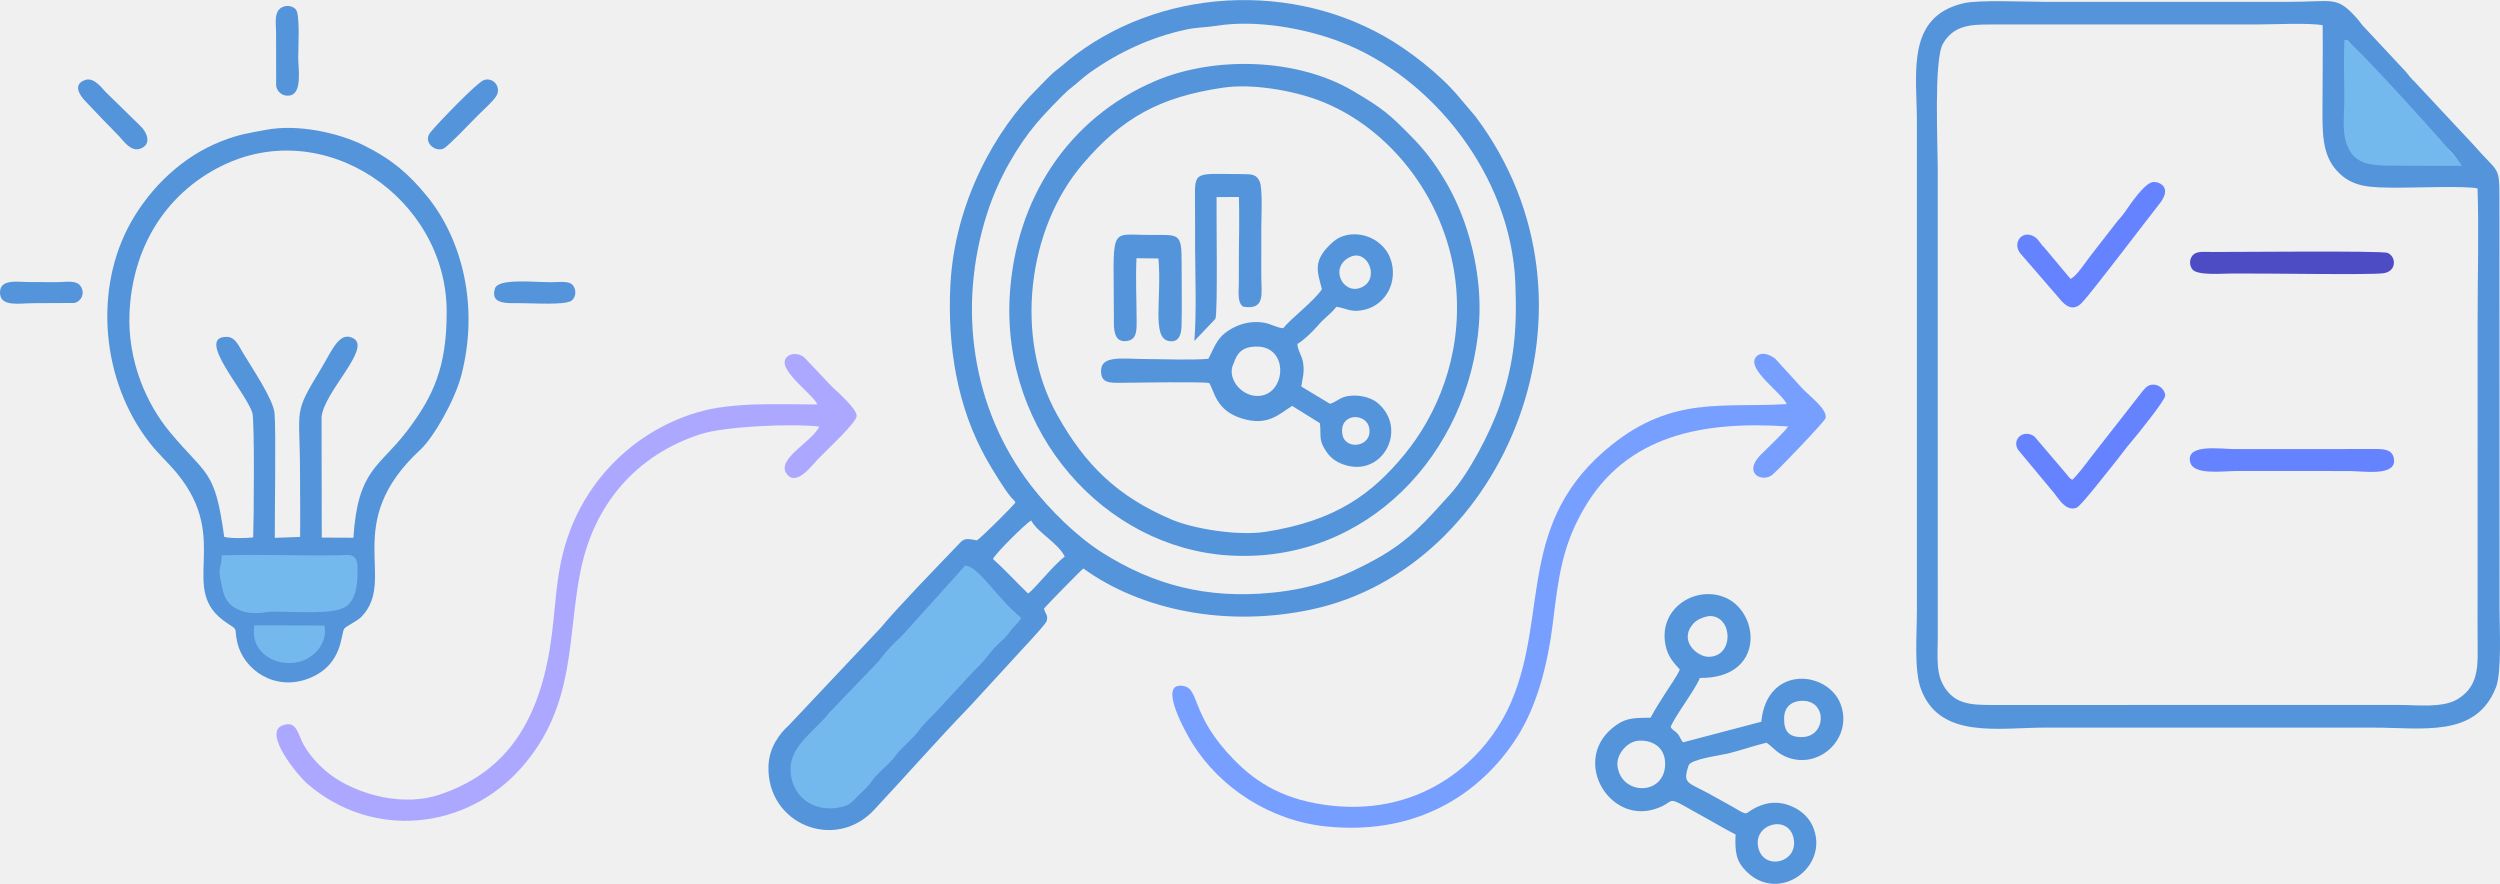
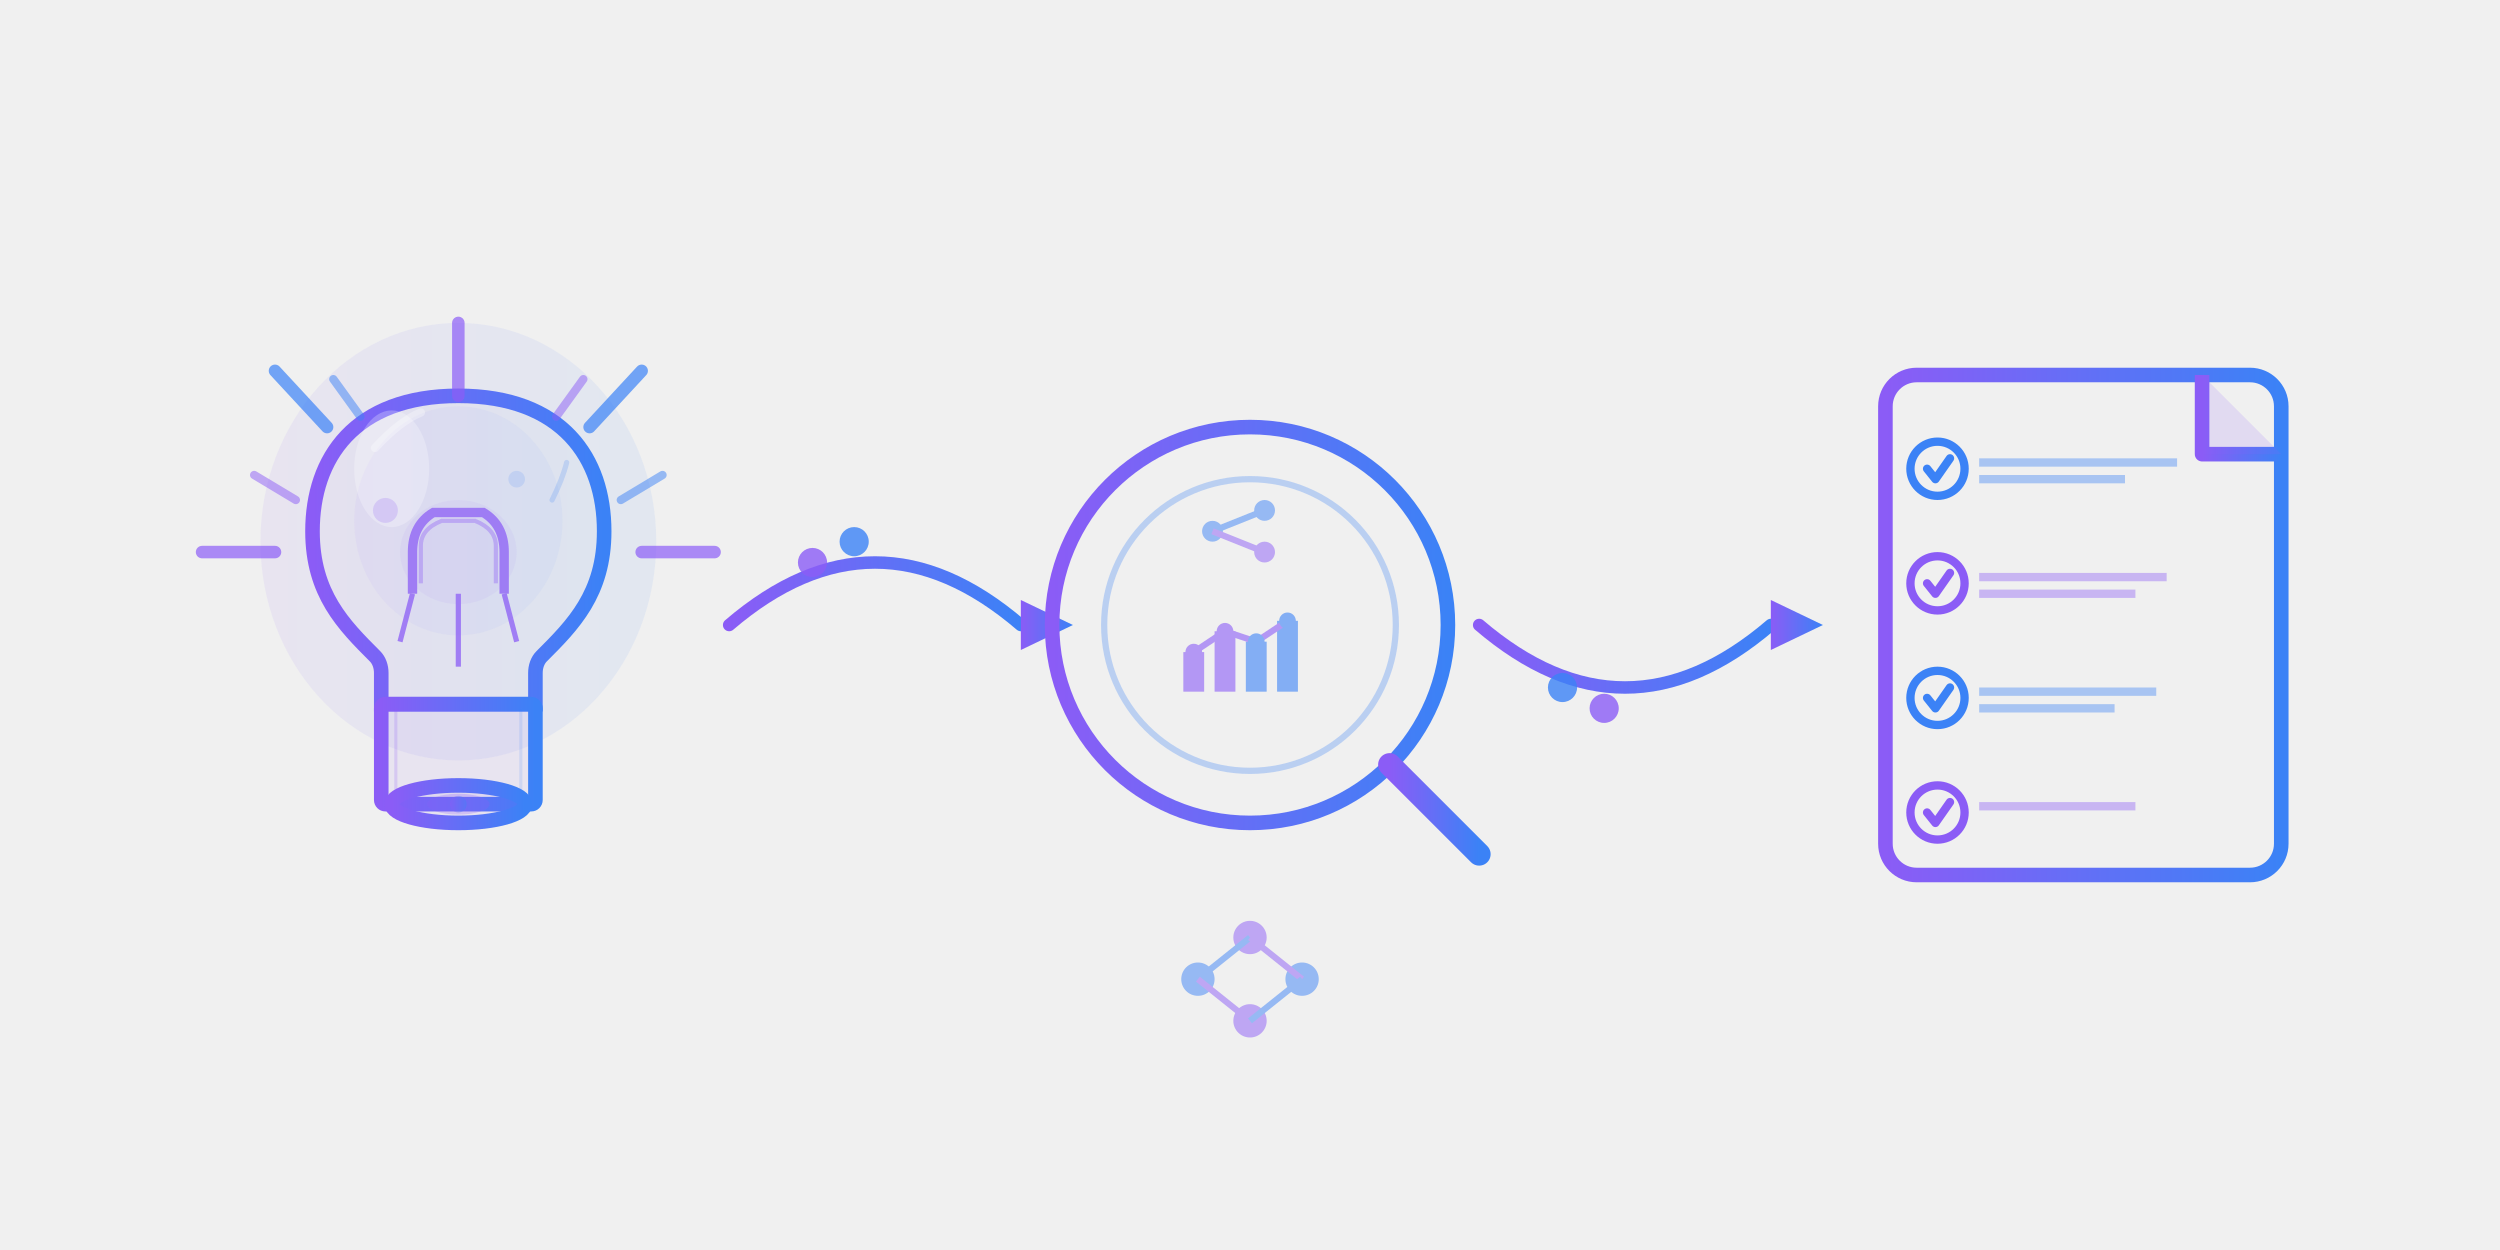
- <svg xmlns="http://www.w3.org/2000/svg" xml:space="preserve" width="2899px" height="1025px" version="1.1" shape-rendering="geometricPrecision" text-rendering="geometricPrecision" image-rendering="optimizeQuality" fill-rule="evenodd" clip-rule="evenodd" viewBox="0 0 2548.23 900.82">
-   <g id="Layer_x0020_1">
-     <path fill="#5494DA" d="M806.67 783.65c-0.01,-23.86 26.51,-39.63 39.82,-57.27l47.11 -49.02c5.5,-5.58 7.26,-10.38 22.02,-24.68 2.03,-1.96 3.75,-3.33 5.61,-5.4l62.96 -69.93c13.65,1.89 30.6,31.95 55.49,52.48 -1.54,3.16 -2.97,4.34 -6.1,7.55 -3.51,3.6 -3.52,4.5 -6.77,8.38 -4.29,5.14 -9.65,9.37 -14.38,14.45 -5.14,5.52 -7.72,10.22 -13.17,15.68 -19.46,19.51 -35.7,39.02 -55.96,59.4 -3.19,3.21 -3.96,4.1 -6.99,8.17 -5.63,7.59 -14.95,15.53 -21.33,22.53 -2.7,2.96 -3.63,4.96 -6.07,7.67 -6.76,7.56 -15.76,14.21 -21.46,22.54 -4.1,6 -7.27,7.83 -14.01,14.83 -6.06,6.31 -8.17,9.09 -17.96,11.03 -26.29,5.19 -48.8,-11.4 -48.81,-38.41zm241.3 -178.71c-12.06,-11.51 -22.87,-23.65 -35.84,-35.25 2.54,-5.77 34.13,-36.98 38.99,-39.26 6.16,12.19 27.28,22.74 34.2,36.81 -12.11,9.13 -29.93,32.3 -37.35,37.7zm192.08 -578.74c41.01,-6.54 90.32,2.85 125.06,15.96 94.99,35.83 174.91,136.97 179.45,245.74 2,47.99 -1.07,82.07 -15.86,124.97 -9.64,27.97 -31.69,70.11 -50.56,90.87 -24.19,26.6 -40.96,46.96 -75.48,66.01 -32.75,18.07 -62.89,30.14 -106.8,34.38 -65.74,6.35 -119.86,-7.92 -171.91,-40.65 -26.2,-16.47 -53.82,-43.75 -72.96,-68.52 -60.72,-78.59 -75.47,-182.57 -44.75,-277.73 11.6,-35.94 30.78,-68.38 50.05,-91.42 6.54,-7.81 27.77,-30.48 35.22,-36.13 7.04,-5.33 11.74,-10.32 19.71,-15.99 28.66,-20.41 62.35,-36.1 97.71,-43.61 11.8,-2.51 19.87,-2.09 31.12,-3.88zm-204.98 485.86c-3.66,4.89 -34.64,35.72 -39.29,38.63 -14.21,-2.71 -13.46,-1.4 -21.43,6.91 -21.31,22.2 -59.22,61.22 -76.87,82.48l-93.27 98.97c-9.46,8.4 -20.39,22.81 -20.92,41.83 -1.66,59.51 68.05,86.96 107.5,44.71 33.48,-35.86 65.22,-72.04 98.96,-106.98l38.79 -42.24c4.37,-5.22 36.73,-38.91 38.16,-43.14 2.16,-6.35 -1.17,-7.07 -2.59,-13.01 1.87,-2.53 38.06,-39.43 40.17,-40.84 58.42,42.3 145.34,60.49 232.96,41.68 196.92,-42.26 310.22,-311.14 166.83,-502.25l-16.35 -19.32c-10.8,-12.96 -23.08,-24.2 -37.21,-35.61 -6.26,-5.06 -13.44,-10.28 -20.58,-15.16 -98.97,-67.54 -238.27,-64.58 -333.82,7.12 -8.21,6.16 -12.54,10.47 -19.73,15.96 -5.88,4.49 -13.54,13.1 -18.8,18.26 -41.76,41.02 -84.51,115.17 -88.86,200.52 -3.19,62.43 6.98,124.86 37.17,178.06 4.82,8.5 18.22,30.83 24.87,38.35 2.74,3.1 2.02,1.42 4.31,5.07z" />
-     <path fill="#5494DA" d="M2367.47 25.67c0.31,26.83 -0.15,54.01 -0.17,80.89 -0.03,27.36 -0.88,50.17 14.42,67.14 15.68,17.39 33.61,17.46 63.02,17.53 15.33,0.04 69.83,-1.98 80.61,0.77 1.43,43.87 0.05,90.15 0.07,134.31l-0.01 270.56c-0.04,22.41 -0.14,44.89 0.06,67.3 0.18,20.17 -1.92,36.97 -20.16,48.21 -15.36,9.46 -40.56,6.09 -60.57,6.08l-405.16 0.04c-24.28,0.02 -42.07,1.07 -54.35,-13.68 -13,-15.6 -10.02,-33.33 -10.06,-57.13 -0.04,-22.44 -0.04,-44.87 -0.03,-67.3l-0.01 -406.53c0.03,-26 -4.1,-113 5.25,-129.28 10.84,-18.9 28.21,-19.71 48.21,-19.69l270.56 -0.02c15.41,0.02 55.83,-1.9 68.32,0.8zm140.32 142.35c-20.51,0.13 -41.15,-0.15 -61.68,-0.13 -20.47,0.02 -39.5,0.76 -48.78,-12.54 -10.4,-14.92 -6.93,-32.64 -6.9,-54.28 0.02,-19.62 -0.66,-40.32 0.05,-59.79 4.27,0.08 1.55,-0.4 4.52,2.28l10.74 12.73c5.09,5.04 9.64,8.51 14.96,15.21 15.47,19.51 15.41,15.94 29.9,31.96 3.06,3.38 4.05,6.08 7.1,9.38 7.42,8.03 14.69,13.23 22.24,23.07 10.06,13.12 18.53,15.3 27.85,32.11zm-506.31 -164.78c-58.91,13.55 -47.71,71.64 -47.6,119.8l0 499.92c-0.01,22.73 -3.04,59.71 4,78.97 18.95,51.83 79.13,39.62 127.02,39.62l333.74 0.01c50.5,-0.06 105.3,10.86 125.51,-41.17 5.95,-15.32 3.64,-60.82 3.61,-80.17l-0.09 -416.15c-0.06,-36.57 -0.24,-26.37 -26.82,-56.92l-59.66 -63.9c-4.12,-3.74 -5.95,-6.83 -9.67,-10.98l-40.42 -43.28c-3.71,-3.45 -5.9,-7.33 -9.45,-11.23 -20.07,-22.05 -22.84,-16.02 -68.16,-15.95l-249.96 -0.01c-19.47,0.01 -66.09,-2.24 -82.05,1.44z" />
-     <path fill="#5494DA" d="M262.52 641.01l65.03 0.16c1.46,13.98 -11.7,30.68 -32.19,30.92 -18.34,0.21 -34.96,-12.2 -32.84,-31.08zm-32.97 -71.46c38.79,-1.02 78.32,0.69 116.63,0.03 9.2,-0.15 14.18,-2.61 14.54,7.99 0.47,14.17 -0.6,29.76 -9.32,36.92 -10.99,9.01 -53.75,4.7 -75.35,5.27 -4.51,0.12 -18.33,3.93 -30.96,-1.48 -14.87,-6.36 -14.22,-17.91 -17.01,-29.71 -1.93,-8.16 1.06,-11.26 1.47,-19.02zm130.69 -21.52l-32.26 -0.16 -0.22 -122.74c2.1,-25.38 50.72,-69.69 32.72,-80.19 -14.44,-8.43 -22.51,13.08 -32.86,30.15 -29.43,48.57 -21.85,38.13 -21.81,107.79 0.01,21.38 0.34,42.97 0.09,64.31l-25.81 0.95c-0.11,-25.58 1.31,-109.29 -0.25,-126.99 -1.26,-14.25 -22.96,-46.13 -32.45,-61.97 -3.87,-6.44 -7.41,-15.9 -16.49,-15.89 -32.03,0 19.34,55.58 26.31,77.41 2.38,7.45 1.54,111.99 0.85,126.96 -7.27,0.9 -22.66,1.25 -29.5,-0.51 -9.66,-69.62 -17.4,-61.19 -55.45,-106.9 -23.45,-28.15 -43.14,-72.08 -41.12,-120.87 2.7,-65.42 35.31,-120.88 93.07,-149.91 105.42,-52.96 229.58,32.45 230.22,147.22 0.32,57.62 -13.84,87.52 -40.27,122.39 -28.07,37.04 -50.38,38.73 -54.77,108.95zm-88.28 -415.9c-20.06,3.71 -28.2,4.67 -46.39,11.79 -38.6,15.12 -71.35,45.84 -92.01,82.4 -38.29,67.76 -30.51,161.52 18.96,224.92 9.38,12.02 18.36,19.56 27.9,31.16 56.53,68.67 -0.8,118.37 50.81,152.49 12.67,8.37 7.07,3.98 10.58,19.68 6.32,28.22 38.68,50.69 73.64,36.59 35.12,-14.17 31.51,-46.43 35.76,-50.83 2.59,-2.69 12.92,-7.3 17.13,-11.65 37.07,-38.41 -21.6,-94.95 60.24,-170.49 13.33,-12.3 34.93,-50.18 41.52,-75.25 18.51,-70.42 1.05,-138.98 -34.77,-182.93 -18.01,-22.1 -35.37,-37.5 -64.69,-52.02 -25.25,-12.51 -66.37,-21.83 -98.68,-15.86z" />
-     <path fill="#5494DA" d="M1246.68 89.28c30.01,-4.44 71.13,3.03 97,12.71 74.92,28.01 133.3,104.92 140.61,191.55 5.94,70.42 -20.27,130.08 -52.52,169.37 -32.96,40.16 -69.91,67.87 -141.72,79.08 -27.86,4.35 -73.27,-2.85 -96.23,-12.65 -54.43,-23.24 -87.46,-55.05 -116.16,-106.37 -44.7,-79.9 -29.83,-190.26 25.71,-255.51 40.49,-47.57 78.56,-68.61 143.31,-78.18zm260.81 241.15c3.84,-50.02 -10.25,-106.61 -35.47,-148.01 -10.46,-17.17 -19.71,-29.38 -33.47,-43.39 -22.04,-22.44 -28.52,-28.19 -59.4,-46.39 -57.58,-33.94 -141.9,-35.55 -201.48,-10.2 -89.06,37.89 -142.58,120.74 -148.43,218.42 -8.36,139.43 96.3,257.51 223.74,265.24 140.89,8.54 244.46,-104.83 254.51,-235.67z" />
-     <path fill="#779FFF" d="M1352.16 842.36c97.72,9.89 162.07,-38.65 196.05,-94.12 18.72,-30.58 29.52,-71.8 34.53,-112.72 5.85,-47.68 9.48,-77.92 30.92,-115.69 43.85,-77.22 122.95,-90.9 208.92,-85.25 -2.28,4.44 -22.53,23.49 -27.77,28.78 -19.13,19.32 2.04,28.98 12.02,20.27 8.08,-7.05 53.25,-54.31 53.97,-57.5 2.08,-9.35 -17.09,-22.87 -24.48,-31.11l-26.16 -28.77c-3.04,-3.19 -14.35,-9.58 -20.26,-2.53 -10.28,12.3 26.34,36.5 31.31,48.11 -65.33,3.87 -115.71,-8.35 -178.08,41.29 -97.68,77.75 -64.35,171.72 -102.46,261.52 -25.8,60.8 -90.51,116.35 -182.69,106.58 -47.07,-4.99 -75.86,-22.25 -99.5,-46.19 -45.2,-45.79 -35.35,-72.55 -51.83,-75.79 -29.23,-5.75 5.05,52.6 8.74,58.47 28.19,44.94 78.75,78.78 136.77,84.65z" />
-     <path fill="#5494DA" d="M1792.4 864.69c-6.53,-25.05 30.3,-35.03 35.71,-10.76 5.66,25.36 -29.71,33.74 -35.71,10.76zm-143.69 -83.78c-1.59,-12.03 9.99,-25.3 21.4,-25.99 15.46,-0.93 26.5,7.67 27.12,21.89 1.5,34.28 -44.44,34.92 -48.52,4.1zm187.6 -29.68c-13.29,-0.02 -18.16,-6.3 -17.77,-19.79 0.32,-10.92 7.67,-17.31 19.16,-17.19 25.14,0.26 23.83,37.02 -1.39,36.98zm-92.44 -123.36c22.4,1.09 23.79,41.42 -2.34,41.54 -11.45,0.05 -31.26,-16.47 -15.23,-34.2 4.09,-4.52 13.2,-7.55 17.57,-7.34zm-31.64 54.49c-2.81,6.77 -10.66,17.53 -14.8,24.23 -5.45,8.83 -10.19,15.57 -14.94,24.84 -15.16,0.44 -23.7,-0.43 -35.03,7.53 -47.28,33.21 -8.7,100.57 38.98,85.74 26.64,-8.29 4.07,-17.7 55.44,10.78 9.29,5.16 18.25,10.54 27.19,15 -0.76,17.99 0.46,27.16 10.91,37.59 33.92,33.83 86.36,-5.87 67.34,-46.75 -4.74,-10.17 -14.3,-17.83 -26.56,-21.51 -6.26,-1.87 -14.18,-2.31 -21.52,-0.34 -3.15,0.85 -5.87,1.82 -8.92,3.3 -13.51,6.51 -6.52,9.9 -24.23,-0.46 -5.44,-3.19 -10.16,-5.5 -15.9,-8.83 -29.43,-17.09 -35.47,-12.93 -29.35,-32.35 0.12,-0.38 0.29,-0.78 0.41,-1.12 2.29,-6.36 32.44,-10.13 40.26,-12.07 13.65,-3.39 25.6,-7.76 39.09,-10.99 7.33,5.02 10.85,11.3 22.35,15.33 32.16,11.27 65.17,-19.85 53.57,-53.57 -12.07,-35.06 -75.54,-42.17 -81.25,16.88l-79.76 20.99c-3.06,-3.61 -2.83,-5.64 -5.48,-8.7 -3.18,-3.67 -4,-2.34 -7.15,-6.8 3.01,-9.35 25.01,-37.95 29.8,-50.13 65.62,0.66 61.58,-64.74 27.54,-81.17 -29.78,-14.37 -70.05,8.8 -62.66,47.36 2.41,12.55 8.93,18.67 14.67,25.22z" />
-     <path fill="#ACA8FF" d="M313.17 798.73c67.1,57.9 162.52,46.92 218.38,-16.41 55.81,-63.27 46.38,-132.51 60.25,-200.76 13.64,-67.14 56.08,-117.56 121.97,-139.01 25.09,-8.17 92.94,-11.03 121.35,-7.84 -6.98,15.19 -43.4,32.76 -33.71,47.49 9.82,14.94 26.3,-8.09 32.38,-14.38 9.28,-9.62 39.33,-37.16 39.43,-44.05 0.12,-7.36 -21.46,-26.11 -25.71,-30.25l-27.38 -28.93c-6.15,-5.62 -16.25,-5.11 -19.61,1.43 -6.29,12.22 28.43,36.1 32.63,46.14 -39.94,0.05 -86.36,-2.73 -122.55,8.11 -62.42,18.71 -111.73,66.41 -132.39,128.46 -12.84,38.57 -11.22,72.46 -17.85,112.71 -12.83,77.76 -47,126.6 -112.44,148.52 -36.63,12.26 -79.93,0.21 -105.87,-16.74 -12.56,-8.21 -24.56,-20.43 -32.26,-33.61 -6.2,-10.64 -6.94,-26 -21.88,-20.28 -20.33,7.77 16.05,51.45 25.26,59.4z" />
-     <path fill="#5494DA" d="M1368.37 443.05c-4.08,-22.45 24.49,-22.95 27.29,-6.73 3.38,19.55 -24.38,22.78 -27.29,6.73zm-112.3 -69.3c3.78,-9.22 5.69,-20.15 23.99,-20.58 36.09,-0.85 30.48,53.74 -1.16,50.2 -14.04,-1.57 -26.43,-16.1 -22.83,-29.62zm120.66 -112.13c17.84,-7.9 30.49,23.55 10.26,31.56 -18.64,7.37 -32.69,-21.64 -10.26,-31.56zm-14.46 50.97c11.06,1.84 15.31,6.42 29.27,2.86 9.62,-2.45 16.15,-8.05 20.5,-13.77 11.25,-14.79 9.97,-37.3 -2.21,-50.2 -14.96,-15.86 -38.4,-16.02 -50.63,-5.37 -22.11,19.24 -16.34,30.34 -11.8,48.61 -7.37,11.53 -31.56,29.8 -39.44,39.77 -8.46,-0.79 -13.43,-5.56 -23.91,-6.2 -9.21,-0.56 -17.17,1.08 -24.77,4.63 -19.17,8.97 -20.77,20.38 -27.64,32.74 -18.89,1.5 -42.09,0.32 -61.44,0.28 -26.05,-0.05 -48.15,-4.54 -47.93,12.52 0.16,12.17 9.28,11.71 20.46,11.63 17.49,-0.13 81.04,-1.28 89.83,0.25 5.44,8.88 6.94,27.77 32.68,35.94 26.63,8.46 38.01,-3.87 51.81,-12.65l28.34 17.62c1.39,12.67 -1.49,16.41 5.52,27.45 4.11,6.48 9.05,11.34 18.33,14.63 39.85,14.14 66.41,-35.92 35.15,-62.53 -5.69,-4.85 -15.36,-7.97 -25.46,-7.65 -13.3,0.43 -15.32,6.21 -23.31,8.38l-29.23 -17.65c1.12,-8.49 3.36,-13.72 1.93,-23.61 -1.22,-8.41 -5.34,-12.15 -5.94,-19.78 5.2,-2.57 16.8,-13.69 20.88,-18.67 5.97,-7.26 12.76,-11.42 19.01,-19.23z" />
-     <path fill="#5494DA" d="M1238.83 324.93c2.61,-5.49 0.83,-111.67 1.21,-124.13l22.78 -0.09c0.57,19.37 0.15,40.2 -0.04,59.67 -0.1,9.63 0,19.23 -0.04,28.85 -0.03,6.69 -1.9,19.61 4.6,23.29 22.9,3.66 18.24,-13.58 18.27,-31.54 0.02,-16.02 0.01,-32.04 0.02,-48.07 0.02,-10.24 1.55,-40.55 -1.62,-47.87 -3.16,-7.3 -7.56,-7.64 -17.64,-7.65 -47.76,-0.06 -48.73,-4.12 -48.33,25.31 0.22,16.01 0.04,32.05 0.1,48.07 0.12,30.86 1.56,66.3 -0.72,96.64l21.41 -22.48z" />
-     <path fill="#5494DA" d="M1180.75 263.41c3.73,40.19 -7.15,80.88 10.63,84.13 10.19,1.86 12.76,-6.45 12.98,-15.66 0.51,-20.88 0.03,-42.32 0.05,-63.26 0.03,-31.83 -1.84,-29.2 -32.83,-29.22 -42.72,-0.02 -36.15,-11.24 -36.19,89.68 0,10.43 1.86,20.49 14.08,18.25 9.89,-1.81 9.11,-12.31 9.07,-22.4 -0.06,-19.47 -1.13,-42.17 -0.11,-61.83l22.32 0.31z" />
-     <path fill="#6583FF" d="M2110.46 284.18l-26.85 -32.1c-4.29,-4.04 -5.41,-8.01 -9.87,-10.79 -12.12,-7.55 -22.68,5.44 -14.93,16.31l37.58 43.44c5.07,5.97 14.26,19.33 25.67,7.5 10.21,-10.58 66.56,-85.16 79.06,-100.86 13.53,-16.98 -0.22,-22.63 -6.19,-22.26 -8.94,0.56 -24.11,23.56 -29.18,30.85 -3.22,4.64 -5.99,6.96 -9.24,11.32l-26.43 34.05c-4.82,6.15 -13.72,20.15 -19.62,22.54z" />
-     <path fill="#6583FF" d="M2112.37 488.9c-2.68,-1.46 -0.94,-0.14 -3.41,-2.53 -0.96,-0.92 -1.63,-1.94 -2.51,-3.1l-32.9 -38.59c-11.34,-7.76 -23.24,3.29 -16.48,13.75l36.81 44.28c3.67,4.33 11.68,19.11 22.77,14.73 4.57,-1.8 31.17,-36.36 37.29,-43.81 6.42,-7.82 12.12,-16.01 18.18,-23.04 6.41,-7.45 34.78,-42.71 34.85,-47.37 0.08,-5.22 -5.09,-10.16 -9.76,-11.03 -6.94,-1.29 -10.07,2.75 -12.98,6.03l-53.63 68.57c-4.04,5.59 -13.87,18.25 -18.23,22.11z" />
-     <path fill="#6583FF" d="M2395.29 480.05c13.83,0.08 47.1,5.63 44.92,-11.9 -1.15,-9.3 -8.47,-10.62 -18.8,-10.55l-86.55 0.05c-19.22,0.07 -38.45,-0.05 -57.68,0 -13.44,0.03 -48.74,-5.71 -44.88,12.87 2.95,14.18 33.2,9.5 47.63,9.47l115.36 0.06z" />
-     <path fill="#4E4CC5" d="M2274.43 278.71c33.95,-0.32 142.06,1.66 155.2,-0.3 13.58,-2.02 12.82,-17.01 4.08,-20.71 -5.64,-2.38 -156.85,-0.87 -178.51,-0.94 -7.02,-0.02 -14.81,-1.09 -19.11,2.35 -4.18,3.33 -5.15,10.34 -1.63,15.13 4.93,6.7 29.19,4.57 39.97,4.47z" />
-     <path fill="#5494DA" d="M493.44 81.45c-7.18,2.32 -47.84,44.86 -54.67,53.28 -7.86,9.72 3.86,19.83 12.67,16.98 4.46,-1.45 31.33,-30.04 36.61,-35.11 4.65,-4.47 14.39,-13.43 17.55,-18.32 5.99,-9.24 -2.61,-19.89 -12.16,-16.83z" />
-     <path fill="#5494DA" d="M281.43 33.77l0.04 53.56c0.81,5.93 6.34,11.16 13.78,9.98 13.16,-2.07 8.74,-27.32 8.73,-38.82 -0.01,-9.24 2,-43.76 -2.39,-48.86 -4.57,-5.31 -13.64,-4.55 -17.57,0.46 -4.48,5.73 -2.59,16.14 -2.59,23.68z" />
-     <path fill="#5494DA" d="M86.81 81.45c-12.36,4.3 -6.42,14.49 -0.33,21.03 6.17,6.62 11.17,11.89 17.43,18.34 4.31,4.44 12.7,12.91 17.61,18.07 4.23,4.45 11.97,16.43 21.93,12.43 11.46,-4.59 6.28,-16.34 0.33,-22.31l-36.09 -35.31c-3.79,-3.96 -11.92,-15.36 -20.88,-12.25z" />
-     <path fill="#5494DA" d="M34.39 308.95l41.22 -0.21c7.27,-1.4 11.63,-10.25 6.27,-17.53 -4.46,-6.04 -15.57,-3.74 -22.77,-3.73 -9.15,0.01 -18.32,-0.05 -27.47,-0.03 -13.69,0.03 -32.26,-3.92 -31.62,11.37 0.6,14.34 20.33,10.08 34.37,10.13z" />
-     <path fill="#5494DA" d="M530.19 308.91c13.54,0.01 46.78,2.29 52.67,-2.74 3.77,-3.22 5.03,-9.58 1.55,-14.83 -3.7,-5.58 -12.82,-3.77 -22.63,-3.78 -19.05,-0.01 -53.92,-4.01 -57.25,6.42 -5.36,16.78 13.51,14.89 25.66,14.93z" />
-     <path fill="#73B9EE" stroke="#73B9EE" stroke-width="1.83" stroke-miterlimit="2.613" d="M2397.33 155.35c9.28,13.3 28.31,12.56 48.78,12.54 20.53,-0.02 41.17,0.26 61.68,0.13 -4.65,-8.39 -111.69,-126.64 -117.31,-126.74 -0.71,19.47 -0.03,40.17 -0.05,59.79 -0.03,21.64 -3.5,39.36 6.9,54.28z" />
-     <path fill="#73B9EE" stroke="#73B9EE" stroke-width="1.83" stroke-miterlimit="2.613" d="M846.49 726.38c-13.31,17.64 -39.83,33.41 -39.82,57.27 0.01,27.01 22.52,43.6 48.81,38.41 9.79,-1.94 11.9,-4.72 17.96,-11.03 6.74,-7 9.91,-8.83 14.01,-14.83 5.7,-8.33 14.7,-14.98 21.46,-22.54 2.44,-2.71 3.37,-4.71 6.07,-7.67 6.38,-7 15.7,-14.94 21.33,-22.53 3.03,-4.07 3.8,-4.96 6.99,-8.17 20.26,-20.38 36.5,-39.89 55.96,-59.4 5.45,-5.46 8.03,-10.16 13.17,-15.68 4.73,-5.08 10.09,-9.31 14.38,-14.45 3.25,-3.88 3.26,-4.78 6.77,-8.38 3.13,-3.21 4.56,-4.39 6.1,-7.55 -24.89,-20.53 -41.84,-50.59 -55.49,-52.48l-62.96 69.93c-1.86,2.07 -3.58,3.44 -5.61,5.4 -14.76,14.3 -16.52,19.1 -22.02,24.68l-47.11 49.02z" />
-     <path fill="#73B9EE" stroke="#73B9EE" stroke-width="7.33" stroke-miterlimit="2.613" d="M228.08 588.57c2.79,11.8 2.14,23.35 17.01,29.71 12.63,5.41 26.45,1.6 30.96,1.48 21.6,-0.57 64.36,3.74 75.35,-5.27 8.72,-7.16 9.79,-22.75 9.32,-36.92 -0.36,-10.6 -5.34,-8.14 -14.54,-7.99 -38.31,0.66 -77.84,-1.05 -116.63,-0.03 -0.41,7.76 -3.4,10.86 -1.47,19.02z" />
-     <path fill="#73B9EE" stroke="#73B9EE" stroke-width="7.33" stroke-miterlimit="2.613" d="M327.55 641.17l-65.03 -0.16c-2.12,18.88 14.5,31.29 32.84,31.08 20.49,-0.24 33.65,-16.94 32.19,-30.92z" />
+ <svg xmlns="http://www.w3.org/2000/svg" viewBox="0 0 1200 600" width="100%" height="100%">
+   <defs>
+     <linearGradient id="purpleBlue" x1="0%" y1="0%" x2="100%" y2="0%">
+       <stop offset="0%" style="stop-color:#8b5cf6;stop-opacity:1" />
+       <stop offset="100%" style="stop-color:#3b82f6;stop-opacity:1" />
+     </linearGradient>
+     <linearGradient id="blueGradient" x1="0%" y1="0%" x2="0%" y2="100%">
+       <stop offset="0%" style="stop-color:#3b82f6;stop-opacity:1" />
+       <stop offset="100%" style="stop-color:#8b5cf6;stop-opacity:1" />
+     </linearGradient>
+   </defs>
+   <g transform="translate(220, 300)">
+     <ellipse cx="0" cy="-40" rx="95" ry="105" fill="url(#purpleBlue)" opacity="0.08" />
+     <path d="M 0 -110               C -50 -110 -70 -80 -70 -45              C -70 -15 -55 0 -40 15              C -38 17 -37 20 -37 23              L -37 38              L 37 38              L 37 23              C 37 20 38 17 40 15              C 55 0 70 -15 70 -45              C 70 -80 50 -110 0 -110 Z" fill="url(#purpleBlue)" fill-opacity="0.03" stroke="url(#purpleBlue)" stroke-width="7" />
+     <ellipse cx="0" cy="-50" rx="50" ry="55" fill="url(#purpleBlue)" opacity="0.05" />
+     <ellipse cx="-32" cy="-75" rx="18" ry="28" fill="#ffffff" opacity="0.25" />
+     <path d="M -40 -85 Q -28 -98 -18 -102" fill="none" stroke="#ffffff" stroke-width="4" opacity="0.3" stroke-linecap="round" />
+     <circle cx="-35" cy="-55" r="6" fill="#8b5cf6" opacity="0.2" />
+     <circle cx="28" cy="-70" r="4" fill="#3b82f6" opacity="0.15" />
+     <path d="M 45 -60 Q 50 -70 52 -78" fill="none" stroke="#3b82f6" stroke-width="2.5" opacity="0.2" stroke-linecap="round" />
+     <g>
+       <rect x="-37" y="38" width="74" height="48" fill="#8b5cf6" fill-opacity="0.08" stroke="url(#purpleBlue)" stroke-width="7" rx="2" />
+       <line x1="-37" y1="47" x2="37" y2="47" stroke="url(#purpleBlue)" stroke-width="2.5" opacity="0.35" />
+       <line x1="-37" y1="56" x2="37" y2="56" stroke="url(#purpleBlue)" stroke-width="2.5" opacity="0.35" />
+       <line x1="-37" y1="65" x2="37" y2="65" stroke="url(#purpleBlue)" stroke-width="2.5" opacity="0.35" />
+       <line x1="-37" y1="74" x2="37" y2="74" stroke="url(#purpleBlue)" stroke-width="2.5" opacity="0.35" />
+       <line x1="-30" y1="40" x2="-30" y2="84" stroke="#8b5cf6" stroke-width="1.5" opacity="0.2" />
+       <line x1="30" y1="40" x2="30" y2="84" stroke="#3b82f6" stroke-width="1.5" opacity="0.15" />
+     </g>
+     <ellipse cx="0" cy="86" rx="32" ry="9" fill="#8b5cf6" fill-opacity="0.1" stroke="url(#purpleBlue)" stroke-width="7" />
+     <ellipse cx="0" cy="86" rx="15" ry="5" fill="#8b5cf6" opacity="0.25" />
+     <circle cx="0" cy="86" r="4" fill="url(#purpleBlue)" opacity="0.4" />
+     <g opacity="0.75">
+       <line x1="0" y1="20" x2="0" y2="-15" stroke="#8b5cf6" stroke-width="2.5" />
+       <path d="M -22 -15                 L -22 -35                 Q -22 -48 -12 -54                 L 12 -54                 Q 22 -48 22 -35                 L 22 -15" fill="none" stroke="#8b5cf6" stroke-width="4.5" />
+       <path d="M -18 -20 L -18 -38 Q -18 -46 -8 -50 L 8 -50 Q 18 -46 18 -38 L 18 -20" fill="none" stroke="#8b5cf6" stroke-width="2" opacity="0.5" />
+       <line x1="-22" y1="-15" x2="-28" y2="8" stroke="#8b5cf6" stroke-width="2.5" />
+       <line x1="22" y1="-15" x2="28" y2="8" stroke="#8b5cf6" stroke-width="2.5" />
+       <ellipse cx="0" cy="-35" rx="28" ry="25" fill="#8b5cf6" opacity="0.08" />
+     </g>
+     <line x1="0" y1="-110" x2="0" y2="-145" stroke="#8b5cf6" stroke-width="6" stroke-linecap="round" opacity="0.7">
+       <animate attributeName="opacity" values="0.7;0.35;0.7" dur="2s" repeatCount="indefinite" />
+     </line>
+     <line x1="63" y1="-95" x2="88" y2="-122" stroke="#3b82f6" stroke-width="6" stroke-linecap="round" opacity="0.7">
+       <animate attributeName="opacity" values="0.7;0.35;0.7" dur="2s" begin="0.25s" repeatCount="indefinite" />
+     </line>
+     <line x1="88" y1="-35" x2="123" y2="-35" stroke="#8b5cf6" stroke-width="6" stroke-linecap="round" opacity="0.7">
+       <animate attributeName="opacity" values="0.7;0.35;0.7" dur="2s" begin="0.5s" repeatCount="indefinite" />
+     </line>
+     <line x1="-63" y1="-95" x2="-88" y2="-122" stroke="#3b82f6" stroke-width="6" stroke-linecap="round" opacity="0.7">
+       <animate attributeName="opacity" values="0.7;0.35;0.7" dur="2s" begin="0.75s" repeatCount="indefinite" />
+     </line>
+     <line x1="-88" y1="-35" x2="-123" y2="-35" stroke="#8b5cf6" stroke-width="6" stroke-linecap="round" opacity="0.7">
+       <animate attributeName="opacity" values="0.7;0.35;0.7" dur="2s" begin="1s" repeatCount="indefinite" />
+     </line>
+     <line x1="47" y1="-100" x2="60" y2="-118" stroke="#8b5cf6" stroke-width="4" stroke-linecap="round" opacity="0.5">
+       <animate attributeName="opacity" values="0.5;0.2;0.5" dur="2s" begin="0.35s" repeatCount="indefinite" />
+     </line>
+     <line x1="-47" y1="-100" x2="-60" y2="-118" stroke="#3b82f6" stroke-width="4" stroke-linecap="round" opacity="0.5">
+       <animate attributeName="opacity" values="0.5;0.2;0.5" dur="2s" begin="0.85s" repeatCount="indefinite" />
+     </line>
+     <line x1="78" y1="-60" x2="98" y2="-72" stroke="#3b82f6" stroke-width="4" stroke-linecap="round" opacity="0.5">
+       <animate attributeName="opacity" values="0.5;0.2;0.5" dur="2s" begin="0.6s" repeatCount="indefinite" />
+     </line>
+     <line x1="-78" y1="-60" x2="-98" y2="-72" stroke="#8b5cf6" stroke-width="4" stroke-linecap="round" opacity="0.5">
+       <animate attributeName="opacity" values="0.5;0.2;0.5" dur="2s" begin="0.1s" repeatCount="indefinite" />
+     </line>
+   </g>
+   <g>
+     <path d="M 350 300 Q 420 240 490 300" fill="none" stroke="url(#purpleBlue)" stroke-width="6" stroke-linecap="round" />
+     <polygon points="490,288 515,300 490,312" fill="url(#purpleBlue)" />
+     <circle cx="390" cy="270" r="7" fill="#8b5cf6" opacity="0.8">
+       <animateMotion path="M 0 0 Q 50 -30 100 0" dur="2s" repeatCount="indefinite" />
+       <animate attributeName="opacity" values="0;0.8;0" dur="2s" repeatCount="indefinite" />
+     </circle>
+     <circle cx="410" cy="260" r="7" fill="#3b82f6" opacity="0.8">
+       <animateMotion path="M 0 0 Q 50 -30 100 0" dur="2s" begin="0.5s" repeatCount="indefinite" />
+       <animate attributeName="opacity" values="0;0.8;0" dur="2s" begin="0.5s" repeatCount="indefinite" />
+     </circle>
+   </g>
+   <g transform="translate(600, 300)">
+     <circle cx="0" cy="0" r="95" fill="none" stroke="url(#purpleBlue)" stroke-width="7" />
+     <line x1="67" y1="67" x2="110" y2="110" stroke="url(#purpleBlue)" stroke-width="11" stroke-linecap="round" />
+     <circle cx="0" cy="0" r="70" fill="none" stroke="#3b82f6" stroke-width="3" opacity="0.3" />
+     <g transform="translate(-32, -12)" opacity="0.6">
+       <rect x="0" y="25" width="10" height="19" fill="#8b5cf6" />
+       <rect x="15" y="15" width="10" height="29" fill="#8b5cf6" />
+       <rect x="30" y="20" width="10" height="24" fill="#3b82f6" />
+       <rect x="45" y="10" width="10" height="34" fill="#3b82f6" />
+       <path d="M 5 25 L 20 15 L 35 20 L 50 10" fill="none" stroke="#8b5cf6" stroke-width="3" />
+       <circle cx="5" cy="25" r="4" fill="#8b5cf6" />
+       <circle cx="20" cy="15" r="4" fill="#8b5cf6" />
+       <circle cx="35" cy="20" r="4" fill="#3b82f6" />
+       <circle cx="50" cy="10" r="4" fill="#3b82f6" />
+     </g>
+     <g transform="translate(-18, -45)" opacity="0.5">
+       <circle cx="0" cy="0" r="5" fill="#3b82f6" />
+       <circle cx="25" cy="-10" r="5" fill="#3b82f6" />
+       <circle cx="25" cy="10" r="5" fill="#8b5cf6" />
+       <line x1="0" y1="0" x2="25" y2="-10" stroke="#3b82f6" stroke-width="3" />
+       <line x1="0" y1="0" x2="25" y2="10" stroke="#8b5cf6" stroke-width="3" />
+     </g>
+   </g>
+   <g>
+     <path d="M 710 300 Q 780 360 850 300" fill="none" stroke="url(#purpleBlue)" stroke-width="6" stroke-linecap="round" />
+     <polygon points="850,288 875,300 850,312" fill="url(#purpleBlue)" />
+     <circle cx="750" cy="330" r="7" fill="#3b82f6" opacity="0.8">
+       <animateMotion path="M 0 0 Q 50 30 100 0" dur="2s" repeatCount="indefinite" />
+       <animate attributeName="opacity" values="0;0.8;0" dur="2s" repeatCount="indefinite" />
+     </circle>
+     <circle cx="770" cy="340" r="7" fill="#8b5cf6" opacity="0.8">
+       <animateMotion path="M 0 0 Q 50 30 100 0" dur="2s" begin="0.5s" repeatCount="indefinite" />
+       <animate attributeName="opacity" values="0;0.8;0" dur="2s" begin="0.5s" repeatCount="indefinite" />
+     </circle>
+   </g>
+   <g transform="translate(1000, 300)">
+     <rect x="-95" y="-120" width="190" height="240" rx="15" fill="none" stroke="url(#purpleBlue)" stroke-width="7" />
+     <path d="M 57 -120 L 57 -82 L 95 -82" fill="none" stroke="url(#purpleBlue)" stroke-width="7" stroke-linejoin="round" />
+     <path d="M 57 -120 L 57 -82 L 95 -82 Z" fill="#8b5cf6" opacity="0.15" />
+     <g transform="translate(-70, -75)">
+       <circle cx="0" cy="0" r="13" fill="none" stroke="#3b82f6" stroke-width="4" />
+       <path d="M -5 0 L -1 5 L 6 -5" fill="none" stroke="#3b82f6" stroke-width="4" stroke-linecap="round" stroke-linejoin="round" />
+       <line x1="20" y1="-3" x2="115" y2="-3" stroke="#3b82f6" stroke-width="4" opacity="0.4" />
+       <line x1="20" y1="5" x2="90" y2="5" stroke="#3b82f6" stroke-width="4" opacity="0.4" />
+     </g>
+     <g transform="translate(-70, -20)">
+       <circle cx="0" cy="0" r="13" fill="none" stroke="#8b5cf6" stroke-width="4" />
+       <path d="M -5 0 L -1 5 L 6 -5" fill="none" stroke="#8b5cf6" stroke-width="4" stroke-linecap="round" stroke-linejoin="round" />
+       <line x1="20" y1="-3" x2="110" y2="-3" stroke="#8b5cf6" stroke-width="4" opacity="0.4" />
+       <line x1="20" y1="5" x2="95" y2="5" stroke="#8b5cf6" stroke-width="4" opacity="0.4" />
+     </g>
+     <g transform="translate(-70, 35)">
+       <circle cx="0" cy="0" r="13" fill="none" stroke="#3b82f6" stroke-width="4" />
+       <path d="M -5 0 L -1 5 L 6 -5" fill="none" stroke="#3b82f6" stroke-width="4" stroke-linecap="round" stroke-linejoin="round" />
+       <line x1="20" y1="-3" x2="105" y2="-3" stroke="#3b82f6" stroke-width="4" opacity="0.4" />
+       <line x1="20" y1="5" x2="85" y2="5" stroke="#3b82f6" stroke-width="4" opacity="0.4" />
+     </g>
+     <g transform="translate(-70, 90)">
+       <circle cx="0" cy="0" r="13" fill="none" stroke="#8b5cf6" stroke-width="4" />
+       <path d="M -5 0 L -1 5 L 6 -5" fill="none" stroke="#8b5cf6" stroke-width="4" stroke-linecap="round" stroke-linejoin="round" />
+       <line x1="20" y1="-3" x2="95" y2="-3" stroke="#8b5cf6" stroke-width="4" opacity="0.4" />
+     </g>
+   </g>
+   <g transform="translate(600, 470)" opacity="0.5">
+     <circle cx="-25" cy="0" r="8" fill="#3b82f6" />
+     <circle cx="0" cy="-20" r="8" fill="#8b5cf6" />
+     <circle cx="0" cy="20" r="8" fill="#8b5cf6" />
+     <circle cx="25" cy="0" r="8" fill="#3b82f6" />
+     <line x1="-25" y1="0" x2="0" y2="-20" stroke="#3b82f6" stroke-width="3" />
+     <line x1="-25" y1="0" x2="0" y2="20" stroke="#8b5cf6" stroke-width="3" />
+     <line x1="25" y1="0" x2="0" y2="-20" stroke="#8b5cf6" stroke-width="3" />
+     <line x1="25" y1="0" x2="0" y2="20" stroke="#3b82f6" stroke-width="3" />
  </g>
</svg>
